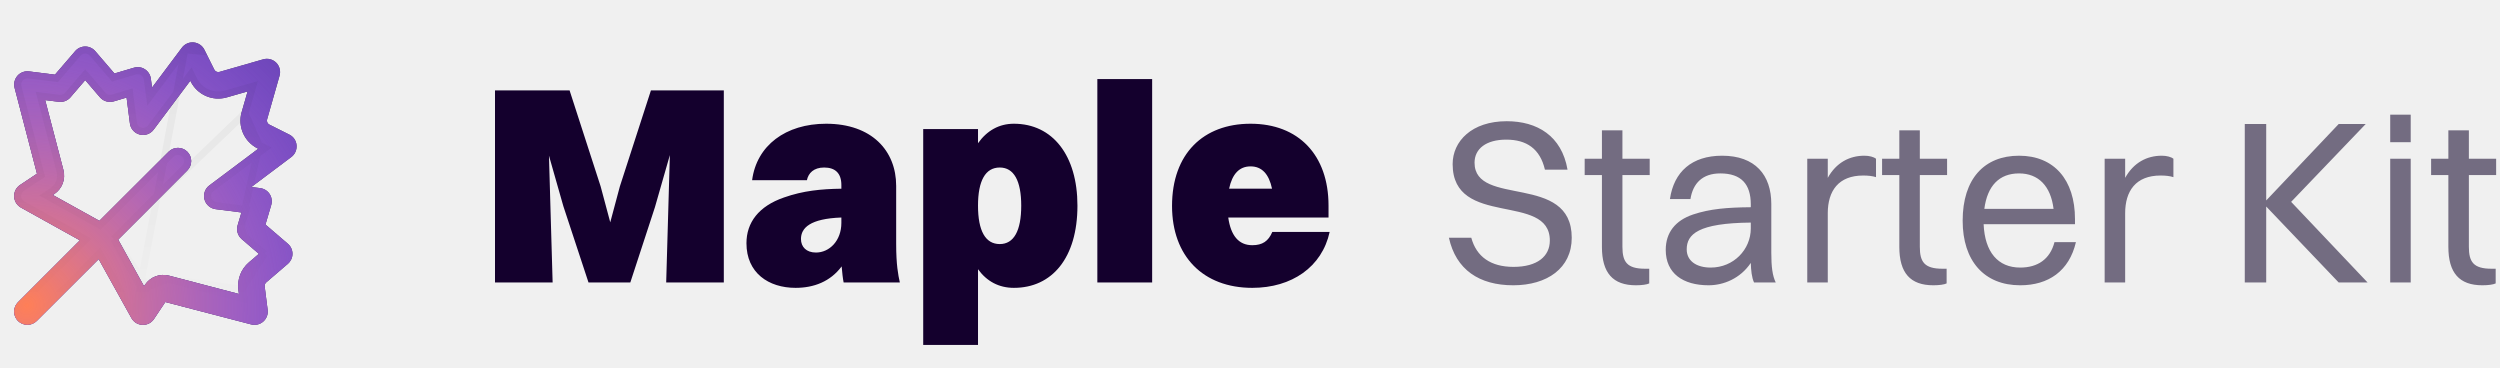
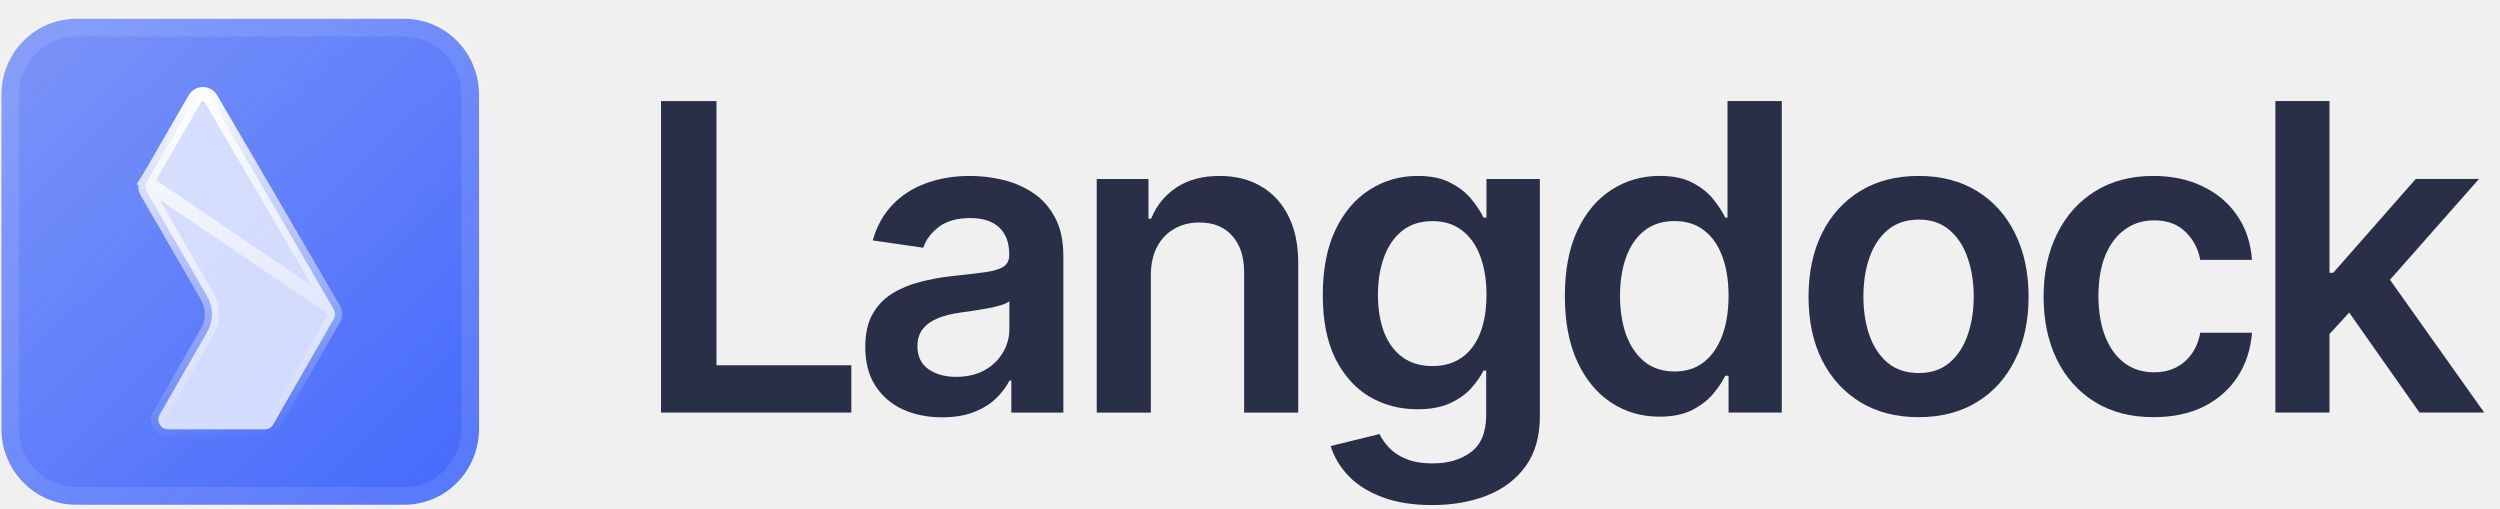
- <svg xmlns="http://www.w3.org/2000/svg" width="177" height="26" viewBox="0 0 177 26" fill="none">
-   <path d="M14.47 3.52C14.325 3.231 14.04 3.036 13.716 3.004C13.392 2.973 13.076 3.114 12.88 3.375L10.763 6.203L10.681 5.574C10.646 5.301 10.494 5.059 10.263 4.907C10.033 4.754 9.748 4.715 9.486 4.793L8.103 5.203L6.744 3.621C6.564 3.414 6.306 3.293 6.033 3.293C5.76 3.293 5.498 3.414 5.322 3.621L3.892 5.285L2.057 5.055C1.748 5.016 1.439 5.133 1.236 5.367C1.033 5.602 0.955 5.918 1.033 6.219L2.619 12.297L1.42 13.098C1.146 13.277 0.99 13.59 1.002 13.914C1.014 14.238 1.197 14.535 1.482 14.695L5.658 17.015L1.275 21.398C0.908 21.765 0.908 22.359 1.275 22.722C1.643 23.085 2.236 23.089 2.6 22.722L6.986 18.343L9.306 22.519C9.466 22.804 9.759 22.988 10.087 22.999C10.415 23.011 10.724 22.855 10.904 22.581L11.704 21.382L17.782 22.968C18.083 23.046 18.403 22.972 18.638 22.765C18.872 22.558 18.989 22.253 18.95 21.945L18.739 20.273C18.728 20.168 18.767 20.066 18.845 19.996L20.38 18.679C20.587 18.5 20.708 18.242 20.708 17.968C20.708 17.695 20.587 17.433 20.38 17.258L18.794 15.898L19.204 14.515C19.282 14.25 19.239 13.969 19.091 13.738C18.942 13.508 18.696 13.355 18.423 13.32L17.798 13.238L20.626 11.117C20.888 10.922 21.024 10.605 20.997 10.281C20.97 9.957 20.774 9.672 20.481 9.527L19.071 8.82C18.939 8.754 18.868 8.598 18.911 8.453L19.794 5.36C19.888 5.032 19.798 4.68 19.556 4.438C19.314 4.196 18.962 4.106 18.634 4.2L15.54 5.09C15.396 5.133 15.243 5.063 15.173 4.93L14.47 3.52ZM8.365 16.965L13.263 12.066C13.63 11.699 13.63 11.105 13.263 10.742C12.896 10.379 12.302 10.375 11.939 10.742L7.037 15.636L3.74 13.805L3.846 13.734C4.4 13.363 4.658 12.684 4.49 12.039L3.197 7.086L4.162 7.207C4.474 7.246 4.787 7.125 4.99 6.887L6.033 5.672L7.076 6.887C7.318 7.168 7.701 7.281 8.056 7.176L8.962 6.906L9.197 8.734C9.244 9.113 9.517 9.426 9.888 9.524C10.259 9.621 10.65 9.484 10.877 9.18L13.474 5.715L13.501 5.77C13.97 6.711 15.044 7.184 16.056 6.895L17.529 6.473L17.107 7.945C16.818 8.957 17.29 10.031 18.232 10.504L18.286 10.531L14.822 13.129C14.517 13.359 14.38 13.75 14.478 14.117C14.575 14.484 14.888 14.758 15.267 14.808L17.095 15.043L16.825 15.949C16.72 16.304 16.833 16.687 17.114 16.929L18.329 17.972L17.622 18.578C17.064 19.054 16.782 19.781 16.876 20.511L16.915 20.812L11.962 19.515C11.318 19.347 10.638 19.605 10.267 20.16L10.197 20.265L8.365 16.965Z" fill="#0D001D" />
-   <path d="M14.47 3.52C14.325 3.231 14.04 3.036 13.716 3.004C13.392 2.973 13.076 3.114 12.88 3.375L10.763 6.203L10.681 5.574C10.646 5.301 10.494 5.059 10.263 4.907C10.033 4.754 9.748 4.715 9.486 4.793L8.103 5.203L6.744 3.621C6.564 3.414 6.306 3.293 6.033 3.293C5.76 3.293 5.498 3.414 5.322 3.621L3.892 5.285L2.057 5.055C1.748 5.016 1.439 5.133 1.236 5.367C1.033 5.602 0.955 5.918 1.033 6.219L2.619 12.297L1.42 13.098C1.146 13.277 0.99 13.59 1.002 13.914C1.014 14.238 1.197 14.535 1.482 14.695L5.658 17.015L1.275 21.398C0.908 21.765 0.908 22.359 1.275 22.722C1.643 23.085 2.236 23.089 2.6 22.722L6.986 18.343L9.306 22.519C9.466 22.804 9.759 22.988 10.087 22.999C10.415 23.011 10.724 22.855 10.904 22.581L11.704 21.382L17.782 22.968C18.083 23.046 18.403 22.972 18.638 22.765C18.872 22.558 18.989 22.253 18.95 21.945L18.739 20.273C18.728 20.168 18.767 20.066 18.845 19.996L20.38 18.679C20.587 18.5 20.708 18.242 20.708 17.968C20.708 17.695 20.587 17.433 20.38 17.258L18.794 15.898L19.204 14.515C19.282 14.25 19.239 13.969 19.091 13.738C18.942 13.508 18.696 13.355 18.423 13.32L17.798 13.238L20.626 11.117C20.888 10.922 21.024 10.605 20.997 10.281C20.97 9.957 20.774 9.672 20.481 9.527L19.071 8.82C18.939 8.754 18.868 8.598 18.911 8.453L19.794 5.36C19.888 5.032 19.798 4.68 19.556 4.438C19.314 4.196 18.962 4.106 18.634 4.2L15.54 5.09C15.396 5.133 15.243 5.063 15.173 4.93L14.47 3.52ZM8.365 16.965L13.263 12.066C13.63 11.699 13.63 11.105 13.263 10.742C12.896 10.379 12.302 10.375 11.939 10.742L7.037 15.636L3.74 13.805L3.846 13.734C4.4 13.363 4.658 12.684 4.49 12.039L3.197 7.086L4.162 7.207C4.474 7.246 4.787 7.125 4.99 6.887L6.033 5.672L7.076 6.887C7.318 7.168 7.701 7.281 8.056 7.176L8.962 6.906L9.197 8.734C9.244 9.113 9.517 9.426 9.888 9.524C10.259 9.621 10.65 9.484 10.877 9.18L13.474 5.715L13.501 5.77C13.97 6.711 15.044 7.184 16.056 6.895L17.529 6.473L17.107 7.945C16.818 8.957 17.29 10.031 18.232 10.504L18.286 10.531L14.822 13.129C14.517 13.359 14.38 13.75 14.478 14.117C14.575 14.484 14.888 14.758 15.267 14.808L17.095 15.043L16.825 15.949C16.72 16.304 16.833 16.687 17.114 16.929L18.329 17.972L17.622 18.578C17.064 19.054 16.782 19.781 16.876 20.511L16.915 20.812L11.962 19.515C11.318 19.347 10.638 19.605 10.267 20.16L10.197 20.265L8.365 16.965Z" fill="url(#paint0_radial_64_8)" />
-   <path d="M14.47 3.52C14.325 3.231 14.04 3.036 13.716 3.004C13.392 2.973 13.076 3.114 12.88 3.375L10.763 6.203L10.681 5.574C10.646 5.301 10.494 5.059 10.263 4.907C10.033 4.754 9.748 4.715 9.486 4.793L8.103 5.203L6.744 3.621C6.564 3.414 6.306 3.293 6.033 3.293C5.76 3.293 5.498 3.414 5.322 3.621L3.892 5.285L2.057 5.055C1.748 5.016 1.439 5.133 1.236 5.367C1.033 5.602 0.955 5.918 1.033 6.219L2.619 12.297L1.42 13.098C1.146 13.277 0.99 13.59 1.002 13.914C1.014 14.238 1.197 14.535 1.482 14.695L5.658 17.015L1.275 21.398C0.908 21.765 0.908 22.359 1.275 22.722C1.643 23.085 2.236 23.089 2.6 22.722L6.986 18.343L9.306 22.519C9.466 22.804 9.759 22.988 10.087 22.999C10.415 23.011 10.724 22.855 10.904 22.581L11.704 21.382L17.782 22.968C18.083 23.046 18.403 22.972 18.638 22.765C18.872 22.558 18.989 22.253 18.95 21.945L18.739 20.273C18.728 20.168 18.767 20.066 18.845 19.996L20.38 18.679C20.587 18.5 20.708 18.242 20.708 17.968C20.708 17.695 20.587 17.433 20.38 17.258L18.794 15.898L19.204 14.515C19.282 14.25 19.239 13.969 19.091 13.738C18.942 13.508 18.696 13.355 18.423 13.32L17.798 13.238L20.626 11.117C20.888 10.922 21.024 10.605 20.997 10.281C20.97 9.957 20.774 9.672 20.481 9.527L19.071 8.82C18.939 8.754 18.868 8.598 18.911 8.453L19.794 5.36C19.888 5.032 19.798 4.68 19.556 4.438C19.314 4.196 18.962 4.106 18.634 4.2L15.54 5.09C15.396 5.133 15.243 5.063 15.173 4.93L14.47 3.52ZM8.365 16.965L13.263 12.066C13.63 11.699 13.63 11.105 13.263 10.742C12.896 10.379 12.302 10.375 11.939 10.742L7.037 15.636L3.74 13.805L3.846 13.734C4.4 13.363 4.658 12.684 4.49 12.039L3.197 7.086L4.162 7.207C4.474 7.246 4.787 7.125 4.99 6.887L6.033 5.672L7.076 6.887C7.318 7.168 7.701 7.281 8.056 7.176L8.962 6.906L9.197 8.734C9.244 9.113 9.517 9.426 9.888 9.524C10.259 9.621 10.65 9.484 10.877 9.18L13.474 5.715L13.501 5.77C13.97 6.711 15.044 7.184 16.056 6.895L17.529 6.473L17.107 7.945C16.818 8.957 17.29 10.031 18.232 10.504L18.286 10.531L14.822 13.129C14.517 13.359 14.38 13.75 14.478 14.117C14.575 14.484 14.888 14.758 15.267 14.808L17.095 15.043L16.825 15.949C16.72 16.304 16.833 16.687 17.114 16.929L18.329 17.972L17.622 18.578C17.064 19.054 16.782 19.781 16.876 20.511L16.915 20.812L11.962 19.515C11.318 19.347 10.638 19.605 10.267 20.16L10.197 20.265L8.365 16.965Z" fill="url(#paint1_radial_64_8)" />
-   <path d="M13.081 3.525L13.08 3.525L10.963 6.353L10.595 6.845L10.515 6.236L10.433 5.607L10.433 5.606C10.407 5.406 10.296 5.228 10.125 5.115C9.958 5.005 9.75 4.975 9.557 5.033L9.557 5.033L8.174 5.443L8.019 5.489L7.914 5.366L6.555 3.785C6.555 3.785 6.555 3.785 6.555 3.785C6.421 3.631 6.231 3.543 6.033 3.543C5.833 3.543 5.641 3.632 5.513 3.783L5.512 3.784L5.512 3.784L4.082 5.448L3.995 5.55L3.861 5.533L2.025 5.303L2.025 5.303C1.799 5.274 1.573 5.36 1.425 5.531C1.274 5.705 1.218 5.937 1.275 6.156C1.275 6.156 1.275 6.156 1.275 6.156L2.861 12.234L2.906 12.406L2.758 12.505L1.559 13.305L1.557 13.306C1.359 13.437 1.243 13.666 1.252 13.905C1.26 14.14 1.394 14.358 1.604 14.477C1.605 14.477 1.605 14.477 1.605 14.477L5.779 16.797L6.069 16.958L5.835 17.192L1.452 21.575C1.182 21.845 1.183 22.279 1.451 22.544C1.723 22.813 2.158 22.813 2.422 22.546L2.423 22.545L6.809 18.166L7.044 17.933L7.205 18.222L9.524 22.396C9.524 22.397 9.524 22.397 9.524 22.397L13.081 3.525ZM13.081 3.525C13.224 3.333 13.455 3.23 13.692 3.253C13.931 3.276 14.14 3.42 14.246 3.631L13.081 3.525ZM8.055 16.921L8.188 16.788L13.086 11.89C13.356 11.62 13.355 11.185 13.087 10.92C12.816 10.651 12.38 10.652 12.117 10.918L12.116 10.919L7.213 15.813L7.08 15.947L6.915 15.855L3.619 14.023L3.26 13.824L3.601 13.597L3.707 13.526C4.173 13.214 4.389 12.644 4.248 12.102L2.955 7.149L2.862 6.792L3.228 6.838L4.193 6.959C4.193 6.959 4.193 6.959 4.193 6.959C4.422 6.988 4.652 6.899 4.8 6.725L4.8 6.724L5.843 5.509L6.033 5.288L6.223 5.509L7.265 6.724C7.265 6.724 7.265 6.724 7.266 6.724C7.444 6.931 7.725 7.014 7.985 6.936C7.985 6.936 7.985 6.936 7.985 6.936L8.891 6.667L9.173 6.583L9.21 6.875L9.445 8.703L9.445 8.704C9.479 8.981 9.679 9.21 9.952 9.282C10.225 9.354 10.511 9.253 10.676 9.031L10.676 9.03L13.274 5.565L13.517 5.241L13.698 5.603L13.725 5.658L13.725 5.658C14.14 6.492 15.091 6.91 15.987 6.654L17.46 6.233L17.893 6.108L17.769 6.542L17.347 8.014L8.055 16.921ZM8.055 16.921L8.146 17.086L9.978 20.387L10.177 20.745L10.405 20.404L10.475 20.299M8.055 16.921L10.475 20.299M10.475 20.299L10.475 20.298C10.787 19.832 11.358 19.616 11.899 19.757L10.475 20.299ZM18.344 10.28L18.398 10.308L18.76 10.489L18.436 10.731L14.972 13.328C14.972 13.328 14.972 13.328 14.972 13.328C14.748 13.498 14.648 13.785 14.719 14.053C14.791 14.321 15.02 14.523 15.299 14.56C15.3 14.56 15.3 14.561 15.3 14.561L17.127 14.795L17.418 14.832L17.334 15.114L17.065 16.02L18.344 10.28ZM18.344 10.28C17.509 9.862 17.091 8.91 17.347 8.014L18.344 10.28ZM18.713 17.973L18.492 18.162L17.785 18.768L17.785 18.768C17.29 19.19 17.041 19.832 17.124 20.479L18.713 17.973ZM18.713 17.973L18.492 17.783M18.713 17.973L18.492 17.783M18.492 17.783L17.278 16.74C17.277 16.74 17.277 16.74 17.277 16.74M18.492 17.783L17.277 16.74M17.277 16.74C17.07 16.561 16.988 16.281 17.065 16.02L17.277 16.74ZM11.899 19.757L16.852 21.054L17.211 21.148L17.163 20.78L17.124 20.479L11.899 19.757Z" stroke="url(#paint2_linear_64_8)" stroke-opacity="0.05" stroke-width="0.5" />
-   <path d="M35.046 20V6.4H40.326L42.526 13.2L43.206 15.74L43.886 13.2L46.086 6.4H51.246V20H47.166L47.426 10.98L46.366 14.68L44.626 20H41.666L39.886 14.6L38.866 11.02L39.126 20H35.046ZM57.129 12.76H53.249C53.569 10.3 55.629 8.76 58.489 8.76C61.709 8.76 63.449 10.66 63.449 13.16V17.26C63.449 18.76 63.589 19.46 63.709 20H59.729C59.669 19.7 59.629 19.32 59.589 18.86C58.789 19.94 57.609 20.38 56.329 20.38C54.409 20.38 52.849 19.32 52.849 17.22C52.849 15.76 53.709 14.6 55.509 13.98C56.869 13.5 58.149 13.38 59.569 13.36V13.1C59.569 12.26 59.129 11.86 58.349 11.86C57.609 11.86 57.229 12.26 57.129 12.76ZM56.709 16.92C56.709 17.48 57.089 17.88 57.769 17.88C58.729 17.88 59.569 17.04 59.569 15.78V15.4C57.349 15.48 56.709 16.14 56.709 16.92ZM69.243 24.42H65.363V9.14H69.243V10.14C69.883 9.24 70.743 8.76 71.783 8.76C74.523 8.76 76.283 11 76.283 14.56C76.283 18.26 74.483 20.38 71.783 20.38C70.723 20.38 69.863 19.92 69.243 19.06V24.42ZM70.783 11.86C69.763 11.86 69.243 12.8 69.243 14.56C69.243 16.34 69.763 17.28 70.783 17.28C71.783 17.28 72.303 16.34 72.303 14.56C72.303 12.8 71.783 11.86 70.783 11.86ZM77.692 20V5.6H81.572V20H77.692ZM94.14 16.42C93.6 18.9 91.46 20.38 88.66 20.38C85.18 20.38 82.98 18.14 82.98 14.58C82.98 10.88 85.2 8.76 88.54 8.76C91.92 8.76 94.06 10.96 94.06 14.56V15.4H86.96C87.14 16.68 87.7 17.36 88.66 17.36C89.38 17.36 89.8 17.08 90.08 16.42H94.14ZM88.54 11.78C87.74 11.78 87.24 12.32 87.02 13.36H90.06C89.84 12.32 89.34 11.78 88.54 11.78Z" fill="#14002D" />
-   <path d="M104.398 11.519C104.398 14.687 111.279 12.229 111.279 16.832C111.279 18.994 109.53 20.198 107.137 20.198C104.728 20.198 103.078 19.093 102.583 16.832H104.167C104.53 18.169 105.537 18.895 107.154 18.895C108.837 18.895 109.728 18.152 109.728 17.03C109.728 13.598 102.847 16.155 102.847 11.618C102.847 10.001 104.2 8.582 106.675 8.582C108.837 8.582 110.569 9.621 110.982 12.014H109.381C109.035 10.529 108.078 9.886 106.642 9.886C105.223 9.886 104.398 10.529 104.398 11.519ZM113.416 17.476V12.393H112.195V11.239H113.416V9.226H114.868V11.239H116.799V12.393H114.868V17.476C114.868 18.532 115.182 19.026 116.469 19.026H116.766V20.066C116.601 20.148 116.238 20.198 115.825 20.198C114.192 20.198 113.416 19.323 113.416 17.476ZM119.683 14.093H118.231C118.511 12.162 119.782 11.024 121.927 11.024C124.27 11.024 125.408 12.393 125.408 14.44V17.888C125.408 18.895 125.491 19.521 125.722 20H124.187C124.022 19.654 123.973 19.142 123.956 18.614C123.214 19.72 122.026 20.198 120.97 20.198C119.155 20.198 117.934 19.357 117.934 17.69C117.934 16.485 118.594 15.611 119.881 15.182C121.069 14.786 122.273 14.687 123.956 14.671V14.473C123.956 13.053 123.296 12.278 121.795 12.278C120.541 12.278 119.864 12.971 119.683 14.093ZM119.419 17.657C119.419 18.465 120.095 18.944 121.118 18.944C122.735 18.944 123.956 17.674 123.956 16.172V15.759C120.227 15.793 119.419 16.584 119.419 17.657ZM127.954 20V11.239H129.406V12.591C130 11.519 130.94 11.024 131.996 11.024C132.343 11.024 132.656 11.107 132.821 11.239V12.542C132.574 12.46 132.26 12.427 131.914 12.427C130.165 12.427 129.406 13.515 129.406 15.1V20H127.954ZM134.472 17.476V12.393H133.251V11.239H134.472V9.226H135.924V11.239H137.854V12.393H135.924V17.476C135.924 18.532 136.237 19.026 137.524 19.026H137.821V20.066C137.656 20.148 137.293 20.198 136.881 20.198C135.247 20.198 134.472 19.323 134.472 17.476ZM146.975 17.145C146.497 19.192 145.028 20.198 143.032 20.198C140.491 20.198 138.956 18.482 138.956 15.627C138.956 12.658 140.491 11.024 142.949 11.024C145.424 11.024 146.909 12.723 146.909 15.512V15.875H140.441C140.524 17.838 141.448 18.944 143.032 18.944C144.269 18.944 145.144 18.35 145.457 17.145H146.975ZM142.949 12.278C141.547 12.278 140.705 13.152 140.491 14.786H145.391C145.193 13.169 144.319 12.278 142.949 12.278ZM149.009 20V11.239H150.461V12.591C151.055 11.519 151.996 11.024 153.052 11.024C153.398 11.024 153.712 11.107 153.877 11.239V12.542C153.629 12.46 153.316 12.427 152.969 12.427C151.22 12.427 150.461 13.515 150.461 15.1V20H149.009ZM158.93 20V8.78H160.448V14.192L165.579 8.78H167.493L162.213 14.291L167.625 20H165.579L160.448 14.621V20H158.93ZM169.227 10.067V8.12H170.679V10.067H169.227ZM169.227 20V11.239H170.679V20H169.227ZM173.344 17.476V12.393H172.123V11.239H173.344V9.226H174.796V11.239H176.727V12.393H174.796V17.476C174.796 18.532 175.11 19.026 176.397 19.026H176.694V20.066C176.529 20.148 176.166 20.198 175.753 20.198C174.12 20.198 173.344 19.323 173.344 17.476Z" fill="#0D0027" fill-opacity="0.55" />
+ <svg xmlns="http://www.w3.org/2000/svg" width="123" height="25" viewBox="0 0 123 25" fill="none">
+   <g clip-path="url(#clip0_1969_2935)">
+     <path d="M19.897 0.926H3.742C1.714 0.926 0.07 2.598 0.07 4.661V21.097C0.07 23.16 1.714 24.832 3.742 24.832H19.897C21.925 24.832 23.569 23.16 23.569 21.097V4.661C23.569 2.598 21.925 0.926 19.897 0.926Z" fill="url(#paint0_linear_1969_2935)" />
+     <path d="M6.921 8.771L7.224 8.946C7.137 9.098 7.137 9.288 7.224 9.44L10.192 14.573C10.192 14.573 10.192 14.573 10.192 14.573C10.506 15.115 10.507 15.788 10.194 16.331C10.194 16.331 10.194 16.331 10.194 16.331L7.857 20.396L7.562 20.227L7.857 20.396C7.667 20.726 7.908 21.122 8.256 21.122H13.041C13.203 21.122 13.356 21.034 13.441 20.887L16.416 15.701C16.503 15.549 16.503 15.36 16.415 15.208L6.921 8.771ZM6.921 8.771L7.224 8.946L9.584 4.865L9.584 4.865C9.764 4.554 10.199 4.553 10.38 4.863C10.38 4.863 10.38 4.863 10.38 4.863L13.127 9.553L13.127 9.553L13.127 9.553L13.128 9.554L16.415 15.208L6.921 8.771Z" fill="#F1F3FD" fill-opacity="0.8" stroke="url(#paint1_linear_1969_2935)" stroke-width="0.7" />
+     <path d="M19.897 1.301H3.742C1.917 1.301 0.438 2.806 0.438 4.663V21.098C0.438 22.955 1.917 24.46 3.742 24.46H19.897C21.722 24.46 23.201 22.955 23.201 21.098V4.663C23.201 2.806 21.722 1.301 19.897 1.301Z" stroke="white" stroke-opacity="0.1" />
+     <path d="M32.523 20.298V4.973H35.251V17.971H41.886V20.298H32.523Z" fill="#131A34" fill-opacity="0.9" />
+     <path d="M46.352 20.532C45.636 20.532 44.991 20.402 44.417 20.143C43.849 19.878 43.398 19.489 43.064 18.975C42.736 18.462 42.571 17.828 42.571 17.075C42.571 16.426 42.689 15.89 42.924 15.466C43.16 15.042 43.481 14.703 43.888 14.448C44.295 14.194 44.753 14.002 45.263 13.872C45.778 13.737 46.31 13.64 46.859 13.58C47.521 13.51 48.058 13.448 48.47 13.393C48.882 13.333 49.181 13.243 49.367 13.124C49.559 12.999 49.654 12.807 49.654 12.547V12.502C49.654 11.939 49.49 11.502 49.161 11.193C48.833 10.884 48.36 10.729 47.742 10.729C47.09 10.729 46.572 10.874 46.19 11.163C45.812 11.452 45.557 11.794 45.425 12.188L42.939 11.829C43.135 11.131 43.459 10.547 43.91 10.078C44.361 9.604 44.913 9.25 45.565 9.015C46.217 8.776 46.938 8.656 47.727 8.656C48.272 8.656 48.813 8.721 49.353 8.851C49.892 8.981 50.385 9.195 50.831 9.494C51.277 9.789 51.635 10.19 51.905 10.699C52.18 11.208 52.317 11.844 52.317 12.607V20.3H49.757V18.721H49.669C49.507 19.04 49.279 19.34 48.985 19.619C48.696 19.893 48.33 20.115 47.889 20.285C47.453 20.45 46.94 20.532 46.352 20.532ZM47.043 18.541C47.578 18.541 48.041 18.434 48.433 18.22C48.826 18 49.127 17.711 49.338 17.352C49.554 16.992 49.662 16.601 49.662 16.177V14.822C49.578 14.892 49.436 14.957 49.235 15.017C49.039 15.077 48.818 15.129 48.573 15.174C48.328 15.219 48.085 15.259 47.845 15.294C47.605 15.329 47.396 15.359 47.22 15.383C46.823 15.438 46.467 15.528 46.153 15.653C45.84 15.778 45.592 15.952 45.41 16.177C45.229 16.396 45.138 16.68 45.138 17.03C45.138 17.529 45.317 17.905 45.675 18.16C46.033 18.414 46.489 18.541 47.043 18.541Z" fill="#131A34" fill-opacity="0.9" />
+     <path d="M56.621 13.565V20.3H53.959V8.806H56.504V10.759H56.636C56.896 10.115 57.31 9.604 57.879 9.225C58.453 8.846 59.161 8.656 60.005 8.656C60.784 8.656 61.463 8.826 62.042 9.165C62.625 9.504 63.077 9.996 63.395 10.639C63.719 11.283 63.878 12.063 63.873 12.982V20.3H61.211V13.4C61.211 12.632 61.015 12.031 60.622 11.597C60.235 11.163 59.698 10.946 59.011 10.946C58.546 10.946 58.131 11.051 57.769 11.26C57.41 11.465 57.129 11.762 56.923 12.151C56.722 12.54 56.621 13.011 56.621 13.565Z" fill="#131A34" fill-opacity="0.9" />
+     <path d="M70.458 24.849C69.502 24.849 68.68 24.717 67.994 24.453C67.307 24.194 66.756 23.844 66.339 23.405C65.922 22.966 65.633 22.48 65.471 21.946L67.869 21.355C67.977 21.579 68.133 21.801 68.339 22.021C68.545 22.245 68.822 22.43 69.171 22.575C69.524 22.724 69.967 22.799 70.502 22.799C71.257 22.799 71.882 22.612 72.377 22.238C72.873 21.869 73.12 21.26 73.12 20.412V18.235H72.988C72.851 18.514 72.65 18.801 72.385 19.095C72.125 19.389 71.779 19.636 71.348 19.836C70.921 20.035 70.384 20.135 69.737 20.135C68.869 20.135 68.082 19.928 67.376 19.514C66.675 19.095 66.116 18.471 65.699 17.643C65.287 16.81 65.081 15.768 65.081 14.515C65.081 13.253 65.287 12.188 65.699 11.32C66.116 10.447 66.677 9.786 67.383 9.337C68.089 8.883 68.876 8.656 69.744 8.656C70.406 8.656 70.951 8.771 71.377 9C71.809 9.225 72.152 9.497 72.407 9.816C72.662 10.13 72.856 10.427 72.988 10.707H73.135V8.806H75.761V20.487C75.761 21.47 75.53 22.283 75.069 22.926C74.609 23.57 73.978 24.051 73.179 24.371C72.38 24.69 71.473 24.849 70.458 24.849ZM70.48 18.01C71.044 18.01 71.524 17.87 71.921 17.591C72.319 17.312 72.62 16.91 72.826 16.386C73.032 15.862 73.135 15.234 73.135 14.501C73.135 13.777 73.032 13.144 72.826 12.6C72.625 12.056 72.326 11.634 71.929 11.335C71.537 11.031 71.053 10.879 70.48 10.879C69.886 10.879 69.391 11.036 68.994 11.35C68.597 11.664 68.298 12.096 68.097 12.645C67.896 13.188 67.795 13.807 67.795 14.501C67.795 15.204 67.896 15.82 68.097 16.349C68.303 16.873 68.604 17.282 69.001 17.576C69.403 17.865 69.896 18.01 70.48 18.01Z" fill="#131A34" fill-opacity="0.9" />
+     <path d="M81.647 20.5C80.759 20.5 79.965 20.268 79.263 19.804C78.562 19.34 78.008 18.667 77.601 17.784C77.194 16.901 76.991 15.828 76.991 14.566C76.991 13.289 77.197 12.211 77.609 11.333C78.025 10.45 78.587 9.784 79.293 9.335C79.999 8.881 80.786 8.654 81.654 8.654C82.316 8.654 82.86 8.769 83.287 8.999C83.713 9.223 84.052 9.495 84.302 9.814C84.552 10.129 84.746 10.425 84.883 10.705H84.993V4.973H87.663V20.298H85.045V18.487H84.883C84.746 18.766 84.547 19.063 84.287 19.378C84.027 19.687 83.684 19.951 83.257 20.171C82.831 20.39 82.294 20.5 81.647 20.5ZM82.389 18.277C82.953 18.277 83.434 18.123 83.831 17.814C84.228 17.499 84.53 17.063 84.736 16.504C84.942 15.945 85.045 15.294 85.045 14.551C85.045 13.808 84.942 13.162 84.736 12.613C84.535 12.064 84.236 11.638 83.838 11.333C83.446 11.029 82.963 10.877 82.389 10.877C81.796 10.877 81.301 11.034 80.904 11.348C80.507 11.662 80.207 12.097 80.006 12.65C79.805 13.204 79.705 13.838 79.705 14.551C79.705 15.269 79.805 15.91 80.006 16.474C80.212 17.033 80.514 17.474 80.911 17.799C81.313 18.118 81.806 18.277 82.389 18.277Z" fill="#131A34" fill-opacity="0.9" />
+     <path d="M94.393 20.524C93.29 20.524 92.334 20.277 91.524 19.784C90.715 19.29 90.088 18.599 89.641 17.711C89.2 16.823 88.98 15.785 88.98 14.598C88.98 13.411 89.2 12.37 89.641 11.477C90.088 10.584 90.715 9.891 91.524 9.397C92.334 8.903 93.29 8.656 94.393 8.656C95.497 8.656 96.452 8.903 97.262 9.397C98.07 9.891 98.695 10.584 99.137 11.477C99.583 12.37 99.806 13.411 99.806 14.598C99.806 15.785 99.583 16.823 99.137 17.711C98.695 18.599 98.07 19.29 97.262 19.784C96.452 20.277 95.497 20.524 94.393 20.524ZM94.408 18.354C95.005 18.354 95.506 18.187 95.908 17.853C96.31 17.514 96.609 17.06 96.805 16.491C97.007 15.922 97.107 15.289 97.107 14.59C97.107 13.887 97.007 13.251 96.805 12.682C96.609 12.108 96.31 11.652 95.908 11.313C95.506 10.973 95.005 10.804 94.408 10.804C93.795 10.804 93.284 10.973 92.878 11.313C92.476 11.652 92.174 12.108 91.973 12.682C91.777 13.251 91.679 13.887 91.679 14.59C91.679 15.289 91.777 15.922 91.973 16.491C92.174 17.06 92.476 17.514 92.878 17.853C93.284 18.187 93.795 18.354 94.408 18.354Z" fill="#131A34" fill-opacity="0.9" />
+     <path d="M105.959 20.524C104.831 20.524 103.862 20.272 103.054 19.768C102.249 19.265 101.629 18.569 101.192 17.681C100.761 16.788 100.545 15.76 100.545 14.598C100.545 13.431 100.766 12.4 101.207 11.507C101.648 10.609 102.271 9.911 103.076 9.412C103.884 8.908 104.841 8.656 105.944 8.656C106.861 8.656 107.672 8.828 108.378 9.173C109.09 9.512 109.656 9.993 110.077 10.617C110.499 11.235 110.739 11.959 110.798 12.787H108.253C108.151 12.233 107.906 11.772 107.518 11.402C107.135 11.028 106.623 10.841 105.981 10.841C105.436 10.841 104.958 10.991 104.546 11.29C104.134 11.585 103.814 12.009 103.583 12.562C103.357 13.116 103.244 13.78 103.244 14.553C103.244 15.336 103.357 16.01 103.583 16.573C103.808 17.132 104.125 17.564 104.531 17.868C104.943 18.167 105.426 18.317 105.981 18.317C106.373 18.317 106.723 18.242 107.033 18.092C107.347 17.938 107.608 17.716 107.819 17.426C108.03 17.137 108.174 16.785 108.253 16.371H110.798C110.735 17.184 110.499 17.905 110.092 18.534C109.685 19.157 109.131 19.646 108.43 20C107.728 20.35 106.905 20.524 105.959 20.524Z" fill="#131A34" fill-opacity="0.9" />
+     <path d="M114.376 16.691L114.368 13.421H114.795L118.855 8.804H121.967L116.972 14.461H116.421L114.376 16.691ZM111.949 20.298V4.973H114.612V20.298H111.949ZM119.04 20.298L115.361 15.067L117.156 13.159L122.224 20.298H119.04Z" fill="#131A34" fill-opacity="0.9" />
+   </g>
  <defs>
-     <radialGradient id="paint0_radial_64_8" cx="0" cy="0" r="1" gradientUnits="userSpaceOnUse" gradientTransform="translate(1 23) rotate(-47.3271) scale(79.1336 79.1337)">
-       <stop stop-color="#9563FF" />
-       <stop offset="1" stop-color="#9563FF" stop-opacity="0" />
-     </radialGradient>
-     <radialGradient id="paint1_radial_64_8" cx="0" cy="0" r="1" gradientUnits="userSpaceOnUse" gradientTransform="translate(1.90911 21.6364) rotate(-41.7101) scale(28.0094 28.0093)">
-       <stop stop-color="#FF7F57" />
-       <stop offset="1" stop-color="#9563FF" stop-opacity="0" />
-     </radialGradient>
-     <linearGradient id="paint2_linear_64_8" x1="11" y1="3" x2="11" y2="23" gradientUnits="userSpaceOnUse">
-       <stop />
-       <stop offset="1" stop-opacity="0" />
+     <linearGradient id="paint0_linear_1969_2935" x1="22.434" y1="24.832" x2="1.84" y2="3.41" gradientUnits="userSpaceOnUse">
+       <stop stop-color="#4469FC" />
+       <stop offset="1" stop-color="#4469FC" stop-opacity="0.7" />
    </linearGradient>
+     <linearGradient id="paint1_linear_1969_2935" x1="11.82" y1="21.752" x2="9.366" y2="4.012" gradientUnits="userSpaceOnUse">
+       <stop stop-color="white" stop-opacity="0" />
+       <stop offset="1" stop-color="white" />
+     </linearGradient>
+     <clipPath id="clip0_1969_2935">
+       <rect width="122.264" height="24" fill="white" transform="translate(0 0.925781)" />
+     </clipPath>
  </defs>
</svg>
